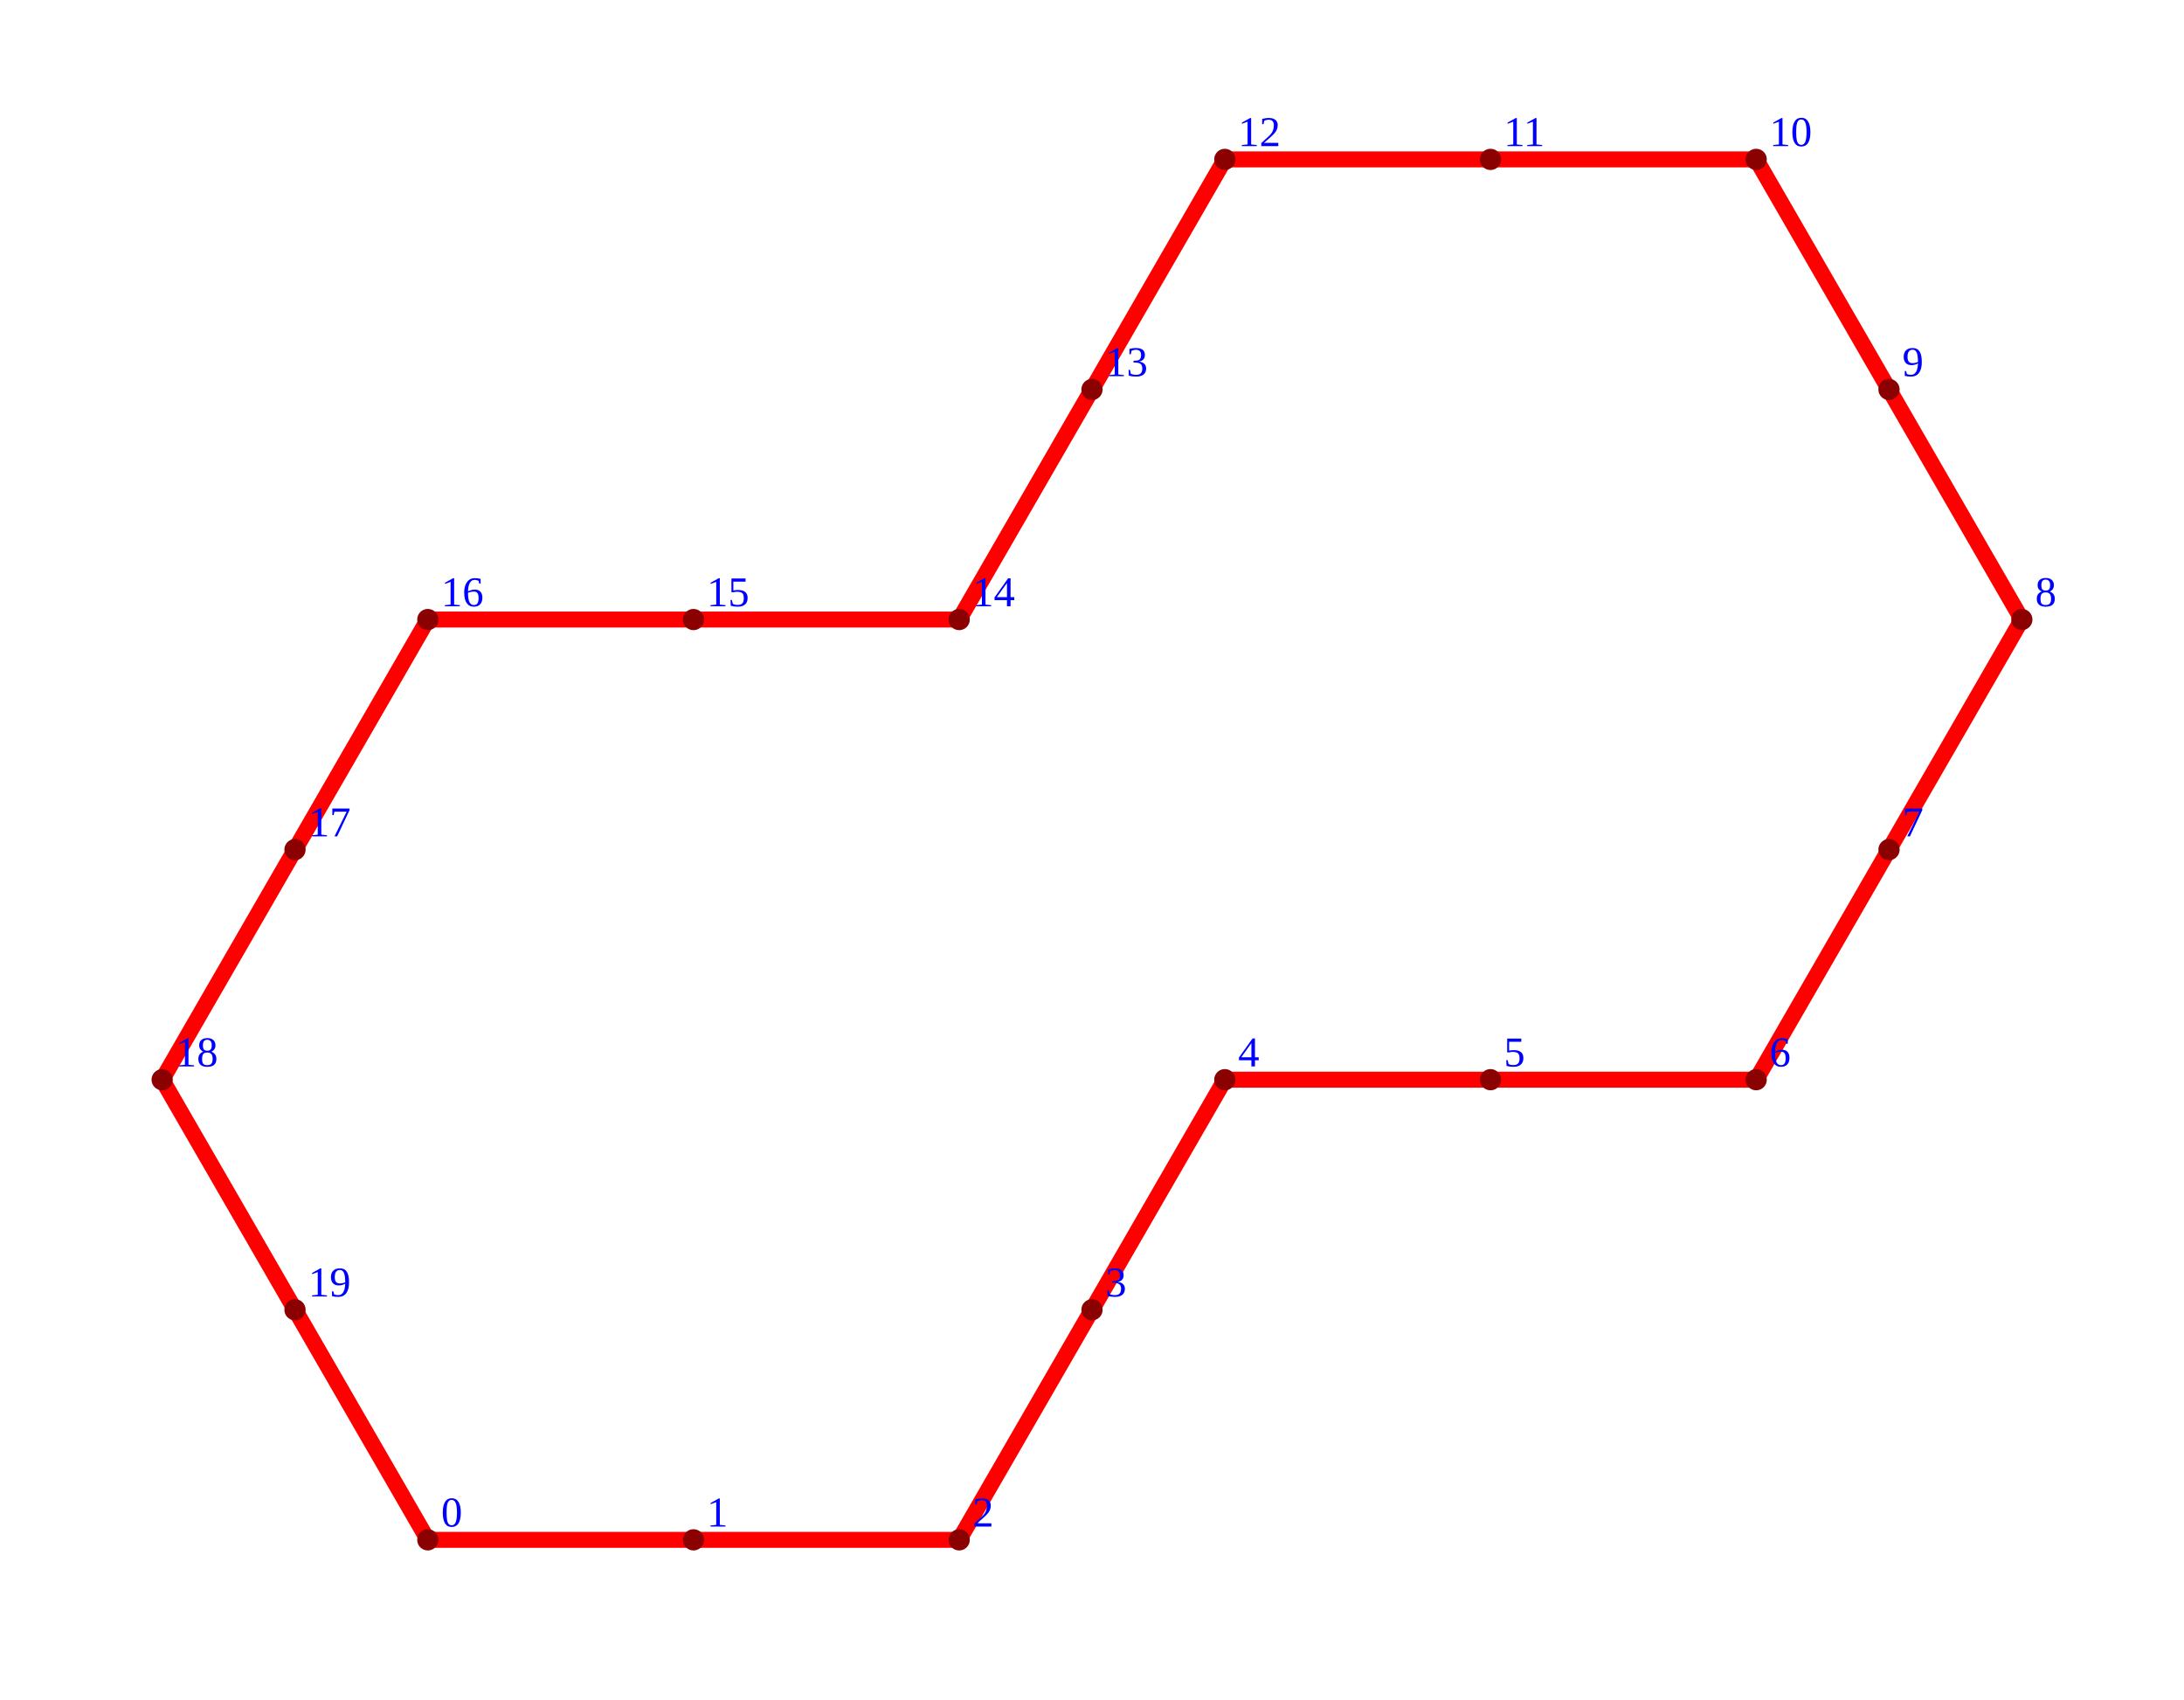
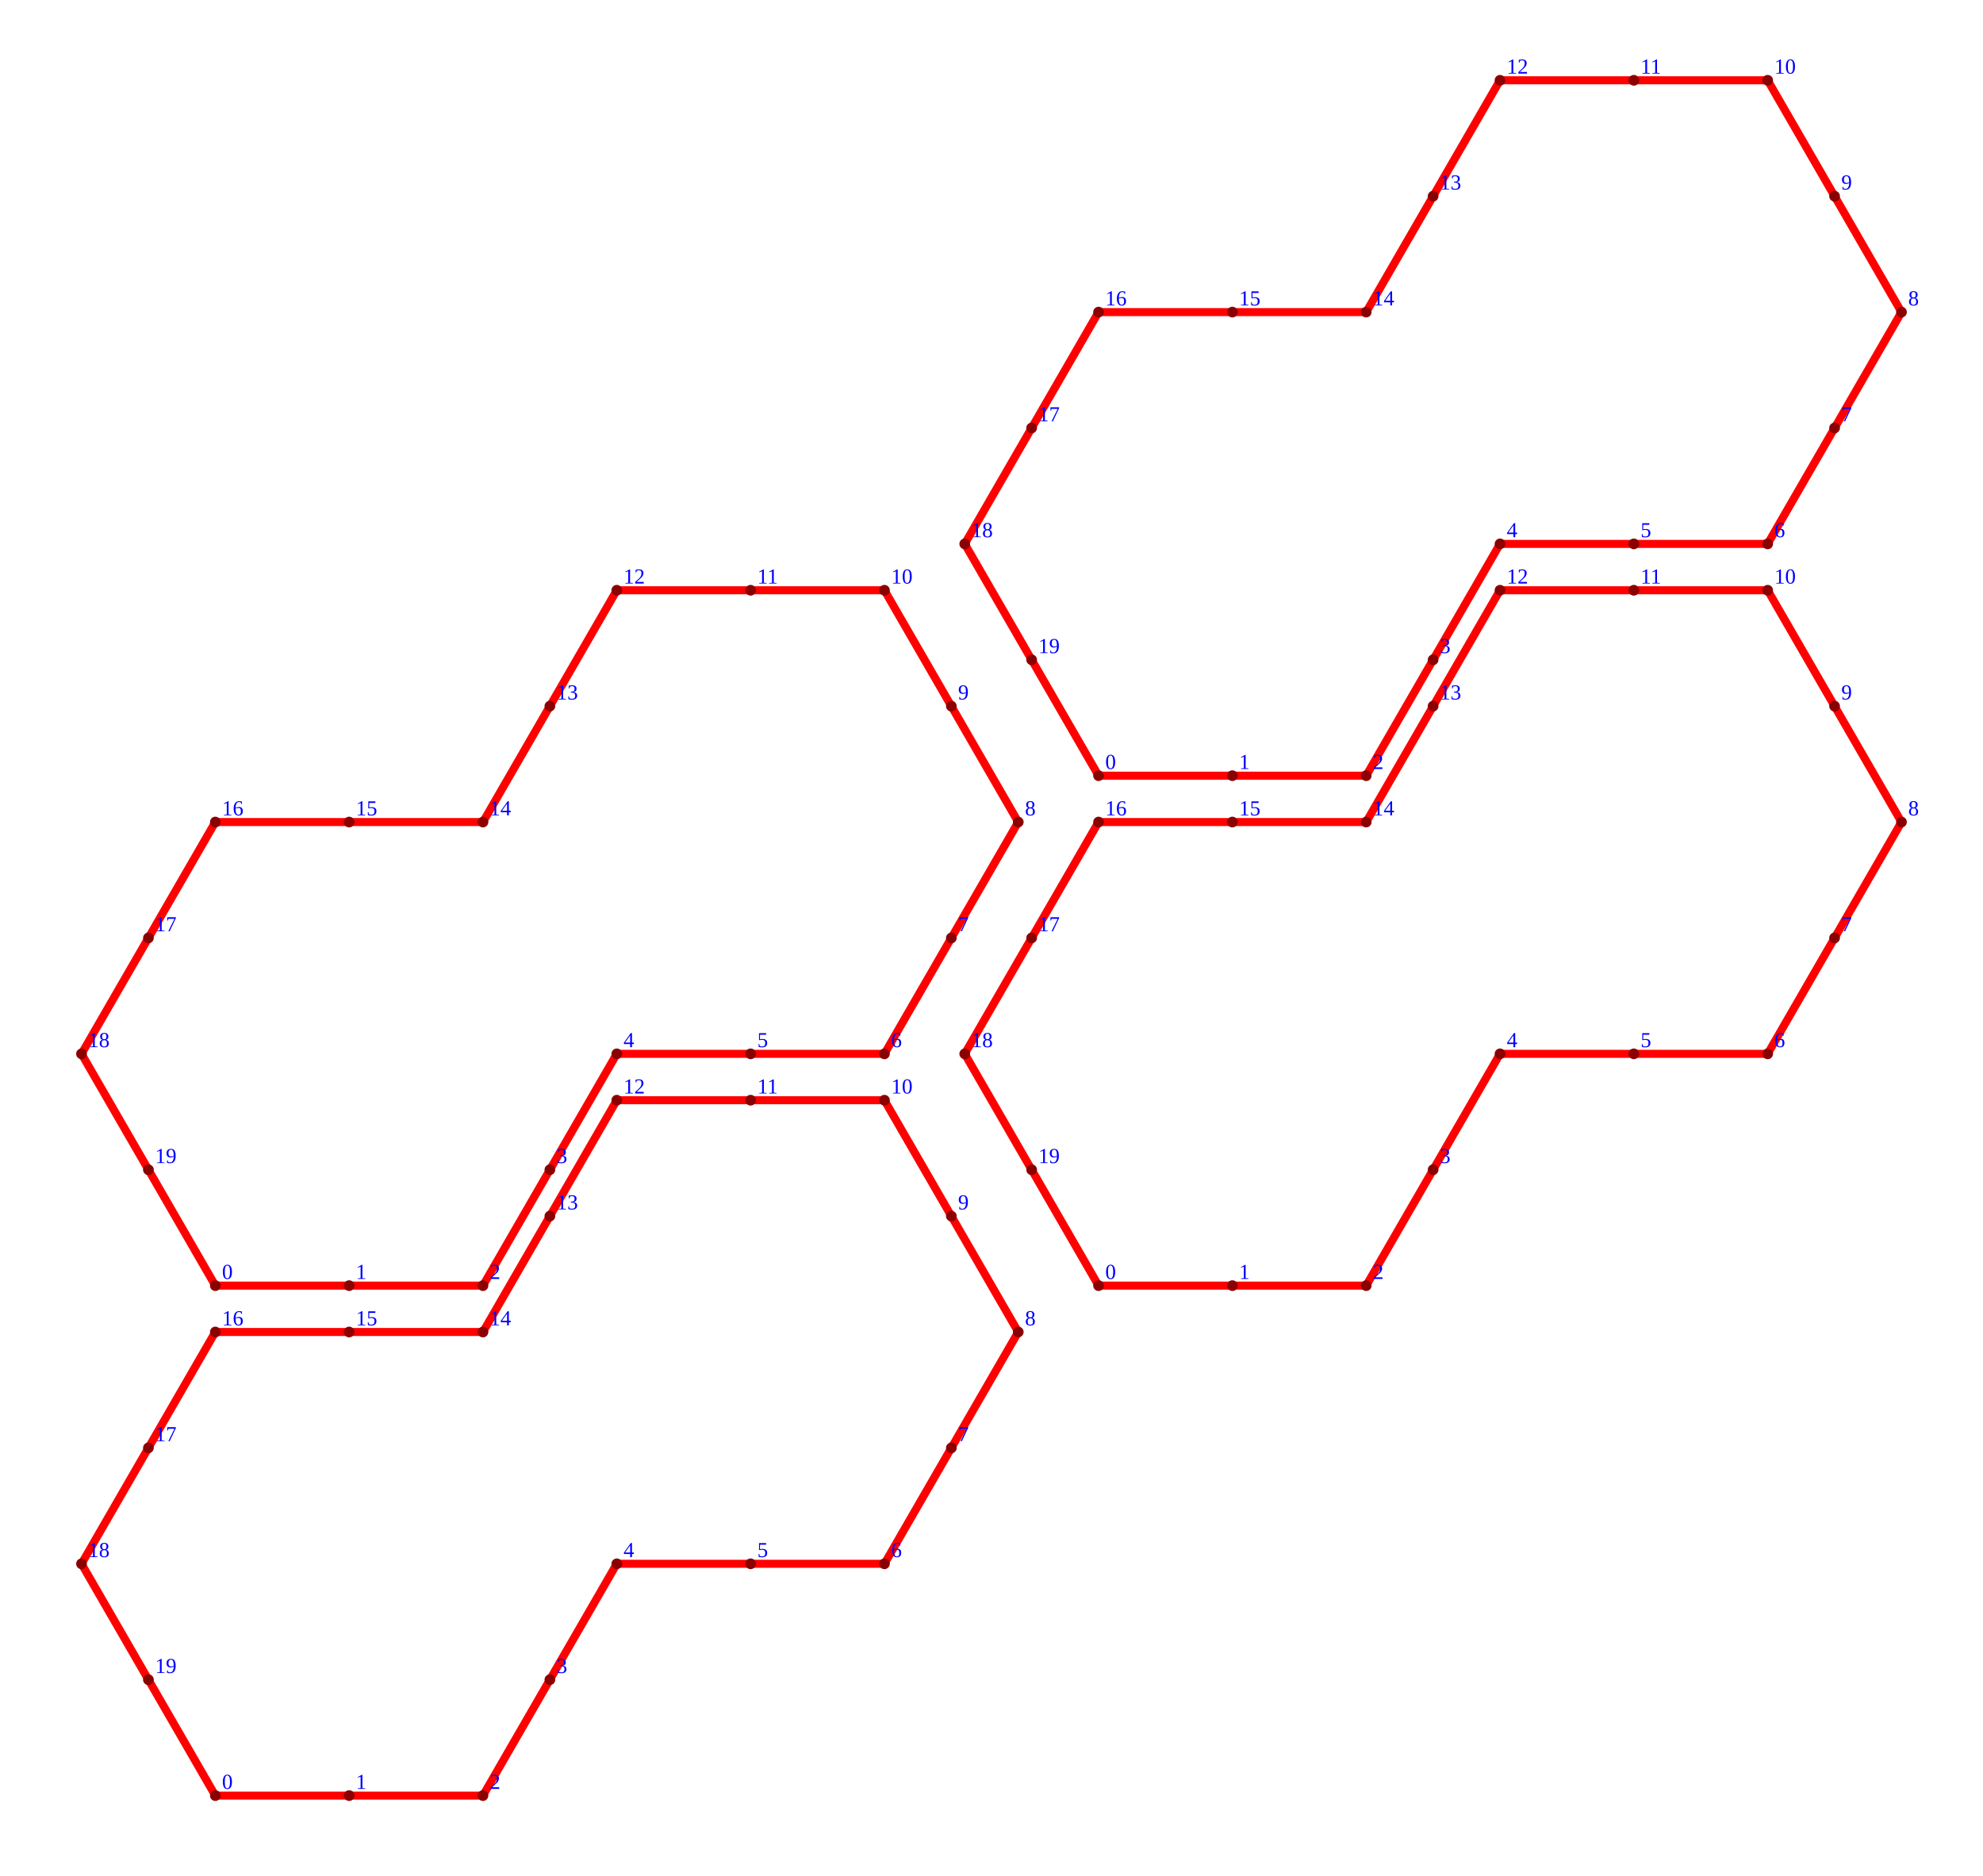
- <svg xmlns="http://www.w3.org/2000/svg" width="410" height="319" viewBox="-80 -289.808 410 319.808">
+ <svg xmlns="http://www.w3.org/2000/svg" width="740" height="700" viewBox="-80 -670.859 740 700.859">
  <g>
-     <g stroke="red" stroke-width="3.0" fill="none">
-       <polygon points="0,0 50,0 100,0 125,-43.301 150,-86.603 200,-86.603 250,-86.603 275,-129.904 300,-173.205 275,-216.506 250,-259.808 200,-259.808 150,-259.808 125,-216.506 100,-173.205 50,-173.205 0,-173.205 -25,-129.904 -50,-86.603 -25,-43.301">
-             </polygon>
-     </g>
-     <g fill="darkred">
-       <circle cx="0" cy="0" r="2.0" />
-       <circle cx="50" cy="0" r="2.0" />
-       <circle cx="100" cy="0" r="2.0" />
-       <circle cx="125" cy="-43.301" r="2.0" />
-       <circle cx="150" cy="-86.603" r="2.0" />
-       <circle cx="200" cy="-86.603" r="2.0" />
-       <circle cx="250" cy="-86.603" r="2.0" />
-       <circle cx="275" cy="-129.904" r="2.0" />
-       <circle cx="300" cy="-173.205" r="2.0" />
-       <circle cx="275" cy="-216.506" r="2.0" />
-       <circle cx="250" cy="-259.808" r="2.0" />
-       <circle cx="200" cy="-259.808" r="2.0" />
-       <circle cx="150" cy="-259.808" r="2.0" />
-       <circle cx="125" cy="-216.506" r="2.0" />
-       <circle cx="100" cy="-173.205" r="2.0" />
-       <circle cx="50" cy="-173.205" r="2.0" />
-       <circle cx="0" cy="-173.205" r="2.0" />
-       <circle cx="-25" cy="-129.904" r="2.0" />
-       <circle cx="-50" cy="-86.603" r="2.0" />
-       <circle cx="-25" cy="-43.301" r="2.0" />
-     </g>
-     <g font-size="8" fill="blue">
-       <text x="2.5" y="-2.5">0</text>
-       <text x="52.5" y="-2.5">1</text>
-       <text x="102.5" y="-2.5">2</text>
-       <text x="127.5" y="-45.801">3</text>
-       <text x="152.5" y="-89.103">4</text>
-       <text x="202.5" y="-89.103">5</text>
-       <text x="252.5" y="-89.103">6</text>
-       <text x="277.5" y="-132.404">7</text>
-       <text x="302.5" y="-175.705">8</text>
-       <text x="277.5" y="-219.006">9</text>
-       <text x="252.5" y="-262.308">10</text>
-       <text x="202.5" y="-262.308">11</text>
-       <text x="152.5" y="-262.308">12</text>
-       <text x="127.5" y="-219.006">13</text>
-       <text x="102.5" y="-175.705">14</text>
-       <text x="52.5" y="-175.705">15</text>
-       <text x="2.5" y="-175.705">16</text>
-       <text x="-22.5" y="-132.404">17</text>
-       <text x="-47.5" y="-89.103">18</text>
-       <text x="-22.5" y="-45.801">19</text>
+     <g>
+       <g stroke="red" stroke-width="3.0" fill="none">
+         <polygon points="0,0 50,0 100,0 125,-43.301 150,-86.603 200,-86.603 250,-86.603 275,-129.904 300,-173.205 275,-216.506 250,-259.808 200,-259.808 150,-259.808 125,-216.506 100,-173.205 50,-173.205 0,-173.205 -25,-129.904 -50,-86.603 -25,-43.301">
+                 </polygon>
+       </g>
+       <g fill="darkred">
+         <circle cx="0" cy="0" r="2.0" />
+         <circle cx="50" cy="0" r="2.0" />
+         <circle cx="100" cy="0" r="2.0" />
+         <circle cx="125" cy="-43.301" r="2.0" />
+         <circle cx="150" cy="-86.603" r="2.0" />
+         <circle cx="200" cy="-86.603" r="2.0" />
+         <circle cx="250" cy="-86.603" r="2.0" />
+         <circle cx="275" cy="-129.904" r="2.0" />
+         <circle cx="300" cy="-173.205" r="2.0" />
+         <circle cx="275" cy="-216.506" r="2.0" />
+         <circle cx="250" cy="-259.808" r="2.0" />
+         <circle cx="200" cy="-259.808" r="2.0" />
+         <circle cx="150" cy="-259.808" r="2.0" />
+         <circle cx="125" cy="-216.506" r="2.0" />
+         <circle cx="100" cy="-173.205" r="2.0" />
+         <circle cx="50" cy="-173.205" r="2.0" />
+         <circle cx="0" cy="-173.205" r="2.0" />
+         <circle cx="-25" cy="-129.904" r="2.0" />
+         <circle cx="-50" cy="-86.603" r="2.0" />
+         <circle cx="-25" cy="-43.301" r="2.0" />
+       </g>
+       <g font-size="8" fill="blue">
+         <text x="2.5" y="-2.5">0</text>
+         <text x="52.5" y="-2.5">1</text>
+         <text x="102.5" y="-2.5">2</text>
+         <text x="127.5" y="-45.801">3</text>
+         <text x="152.5" y="-89.103">4</text>
+         <text x="202.5" y="-89.103">5</text>
+         <text x="252.5" y="-89.103">6</text>
+         <text x="277.5" y="-132.404">7</text>
+         <text x="302.5" y="-175.705">8</text>
+         <text x="277.5" y="-219.006">9</text>
+         <text x="252.5" y="-262.308">10</text>
+         <text x="202.5" y="-262.308">11</text>
+         <text x="152.5" y="-262.308">12</text>
+         <text x="127.5" y="-219.006">13</text>
+         <text x="102.5" y="-175.705">14</text>
+         <text x="52.5" y="-175.705">15</text>
+         <text x="2.5" y="-175.705">16</text>
+         <text x="-22.5" y="-132.404">17</text>
+         <text x="-47.5" y="-89.103">18</text>
+         <text x="-22.5" y="-45.801">19</text>
+       </g>
+     </g>
+   </g>
+   <g transform="translate(330, -190.5256)">
+     <g>
+       <g stroke="red" stroke-width="3.0" fill="none">
+         <polygon points="0,0 50,0 100,0 125,-43.301 150,-86.603 200,-86.603 250,-86.603 275,-129.904 300,-173.205 275,-216.506 250,-259.808 200,-259.808 150,-259.808 125,-216.506 100,-173.205 50,-173.205 0,-173.205 -25,-129.904 -50,-86.603 -25,-43.301">
+                 </polygon>
+       </g>
+       <g fill="darkred">
+         <circle cx="0" cy="0" r="2.0" />
+         <circle cx="50" cy="0" r="2.0" />
+         <circle cx="100" cy="0" r="2.0" />
+         <circle cx="125" cy="-43.301" r="2.0" />
+         <circle cx="150" cy="-86.603" r="2.0" />
+         <circle cx="200" cy="-86.603" r="2.0" />
+         <circle cx="250" cy="-86.603" r="2.0" />
+         <circle cx="275" cy="-129.904" r="2.0" />
+         <circle cx="300" cy="-173.205" r="2.0" />
+         <circle cx="275" cy="-216.506" r="2.0" />
+         <circle cx="250" cy="-259.808" r="2.0" />
+         <circle cx="200" cy="-259.808" r="2.0" />
+         <circle cx="150" cy="-259.808" r="2.0" />
+         <circle cx="125" cy="-216.506" r="2.0" />
+         <circle cx="100" cy="-173.205" r="2.0" />
+         <circle cx="50" cy="-173.205" r="2.0" />
+         <circle cx="0" cy="-173.205" r="2.0" />
+         <circle cx="-25" cy="-129.904" r="2.0" />
+         <circle cx="-50" cy="-86.603" r="2.0" />
+         <circle cx="-25" cy="-43.301" r="2.0" />
+       </g>
+       <g font-size="8" fill="blue">
+         <text x="2.5" y="-2.5">0</text>
+         <text x="52.5" y="-2.5">1</text>
+         <text x="102.5" y="-2.5">2</text>
+         <text x="127.5" y="-45.801">3</text>
+         <text x="152.5" y="-89.103">4</text>
+         <text x="202.5" y="-89.103">5</text>
+         <text x="252.5" y="-89.103">6</text>
+         <text x="277.5" y="-132.404">7</text>
+         <text x="302.5" y="-175.705">8</text>
+         <text x="277.5" y="-219.006">9</text>
+         <text x="252.5" y="-262.308">10</text>
+         <text x="202.5" y="-262.308">11</text>
+         <text x="152.5" y="-262.308">12</text>
+         <text x="127.5" y="-219.006">13</text>
+         <text x="102.5" y="-175.705">14</text>
+         <text x="52.5" y="-175.705">15</text>
+         <text x="2.5" y="-175.705">16</text>
+         <text x="-22.5" y="-132.404">17</text>
+         <text x="-47.5" y="-89.103">18</text>
+         <text x="-22.5" y="-45.801">19</text>
+       </g>
+     </g>
+   </g>
+   <g transform="translate(5.0363500E-29, -190.5256)">
+     <g>
+       <g stroke="red" stroke-width="3.0" fill="none">
+         <polygon points="0,0 50,0 100,0 125,-43.301 150,-86.603 200,-86.603 250,-86.603 275,-129.904 300,-173.205 275,-216.506 250,-259.808 200,-259.808 150,-259.808 125,-216.506 100,-173.205 50,-173.205 0,-173.205 -25,-129.904 -50,-86.603 -25,-43.301">
+                 </polygon>
+       </g>
+       <g fill="darkred">
+         <circle cx="0" cy="0" r="2.0" />
+         <circle cx="50" cy="0" r="2.0" />
+         <circle cx="100" cy="0" r="2.0" />
+         <circle cx="125" cy="-43.301" r="2.0" />
+         <circle cx="150" cy="-86.603" r="2.0" />
+         <circle cx="200" cy="-86.603" r="2.0" />
+         <circle cx="250" cy="-86.603" r="2.0" />
+         <circle cx="275" cy="-129.904" r="2.0" />
+         <circle cx="300" cy="-173.205" r="2.0" />
+         <circle cx="275" cy="-216.506" r="2.0" />
+         <circle cx="250" cy="-259.808" r="2.0" />
+         <circle cx="200" cy="-259.808" r="2.0" />
+         <circle cx="150" cy="-259.808" r="2.0" />
+         <circle cx="125" cy="-216.506" r="2.0" />
+         <circle cx="100" cy="-173.205" r="2.0" />
+         <circle cx="50" cy="-173.205" r="2.0" />
+         <circle cx="0" cy="-173.205" r="2.0" />
+         <circle cx="-25" cy="-129.904" r="2.0" />
+         <circle cx="-50" cy="-86.603" r="2.0" />
+         <circle cx="-25" cy="-43.301" r="2.0" />
+       </g>
+       <g font-size="8" fill="blue">
+         <text x="2.5" y="-2.5">0</text>
+         <text x="52.5" y="-2.5">1</text>
+         <text x="102.5" y="-2.5">2</text>
+         <text x="127.5" y="-45.801">3</text>
+         <text x="152.5" y="-89.103">4</text>
+         <text x="202.5" y="-89.103">5</text>
+         <text x="252.5" y="-89.103">6</text>
+         <text x="277.5" y="-132.404">7</text>
+         <text x="302.5" y="-175.705">8</text>
+         <text x="277.5" y="-219.006">9</text>
+         <text x="252.5" y="-262.308">10</text>
+         <text x="202.5" y="-262.308">11</text>
+         <text x="152.5" y="-262.308">12</text>
+         <text x="127.5" y="-219.006">13</text>
+         <text x="102.5" y="-175.705">14</text>
+         <text x="52.5" y="-175.705">15</text>
+         <text x="2.5" y="-175.705">16</text>
+         <text x="-22.5" y="-132.404">17</text>
+         <text x="-47.5" y="-89.103">18</text>
+         <text x="-22.5" y="-45.801">19</text>
+       </g>
+     </g>
+   </g>
+   <g transform="translate(330, -381.0512)">
+     <g>
+       <g stroke="red" stroke-width="3.0" fill="none">
+         <polygon points="0,0 50,0 100,0 125,-43.301 150,-86.603 200,-86.603 250,-86.603 275,-129.904 300,-173.205 275,-216.506 250,-259.808 200,-259.808 150,-259.808 125,-216.506 100,-173.205 50,-173.205 0,-173.205 -25,-129.904 -50,-86.603 -25,-43.301">
+                 </polygon>
+       </g>
+       <g fill="darkred">
+         <circle cx="0" cy="0" r="2.0" />
+         <circle cx="50" cy="0" r="2.0" />
+         <circle cx="100" cy="0" r="2.0" />
+         <circle cx="125" cy="-43.301" r="2.0" />
+         <circle cx="150" cy="-86.603" r="2.0" />
+         <circle cx="200" cy="-86.603" r="2.0" />
+         <circle cx="250" cy="-86.603" r="2.0" />
+         <circle cx="275" cy="-129.904" r="2.0" />
+         <circle cx="300" cy="-173.205" r="2.0" />
+         <circle cx="275" cy="-216.506" r="2.0" />
+         <circle cx="250" cy="-259.808" r="2.0" />
+         <circle cx="200" cy="-259.808" r="2.0" />
+         <circle cx="150" cy="-259.808" r="2.0" />
+         <circle cx="125" cy="-216.506" r="2.0" />
+         <circle cx="100" cy="-173.205" r="2.0" />
+         <circle cx="50" cy="-173.205" r="2.0" />
+         <circle cx="0" cy="-173.205" r="2.0" />
+         <circle cx="-25" cy="-129.904" r="2.0" />
+         <circle cx="-50" cy="-86.603" r="2.0" />
+         <circle cx="-25" cy="-43.301" r="2.0" />
+       </g>
+       <g font-size="8" fill="blue">
+         <text x="2.5" y="-2.5">0</text>
+         <text x="52.5" y="-2.5">1</text>
+         <text x="102.5" y="-2.5">2</text>
+         <text x="127.5" y="-45.801">3</text>
+         <text x="152.5" y="-89.103">4</text>
+         <text x="202.5" y="-89.103">5</text>
+         <text x="252.5" y="-89.103">6</text>
+         <text x="277.5" y="-132.404">7</text>
+         <text x="302.5" y="-175.705">8</text>
+         <text x="277.5" y="-219.006">9</text>
+         <text x="252.5" y="-262.308">10</text>
+         <text x="202.5" y="-262.308">11</text>
+         <text x="152.5" y="-262.308">12</text>
+         <text x="127.5" y="-219.006">13</text>
+         <text x="102.5" y="-175.705">14</text>
+         <text x="52.5" y="-175.705">15</text>
+         <text x="2.5" y="-175.705">16</text>
+         <text x="-22.5" y="-132.404">17</text>
+         <text x="-47.5" y="-89.103">18</text>
+         <text x="-22.5" y="-45.801">19</text>
+       </g>
    </g>
  </g>
</svg>
